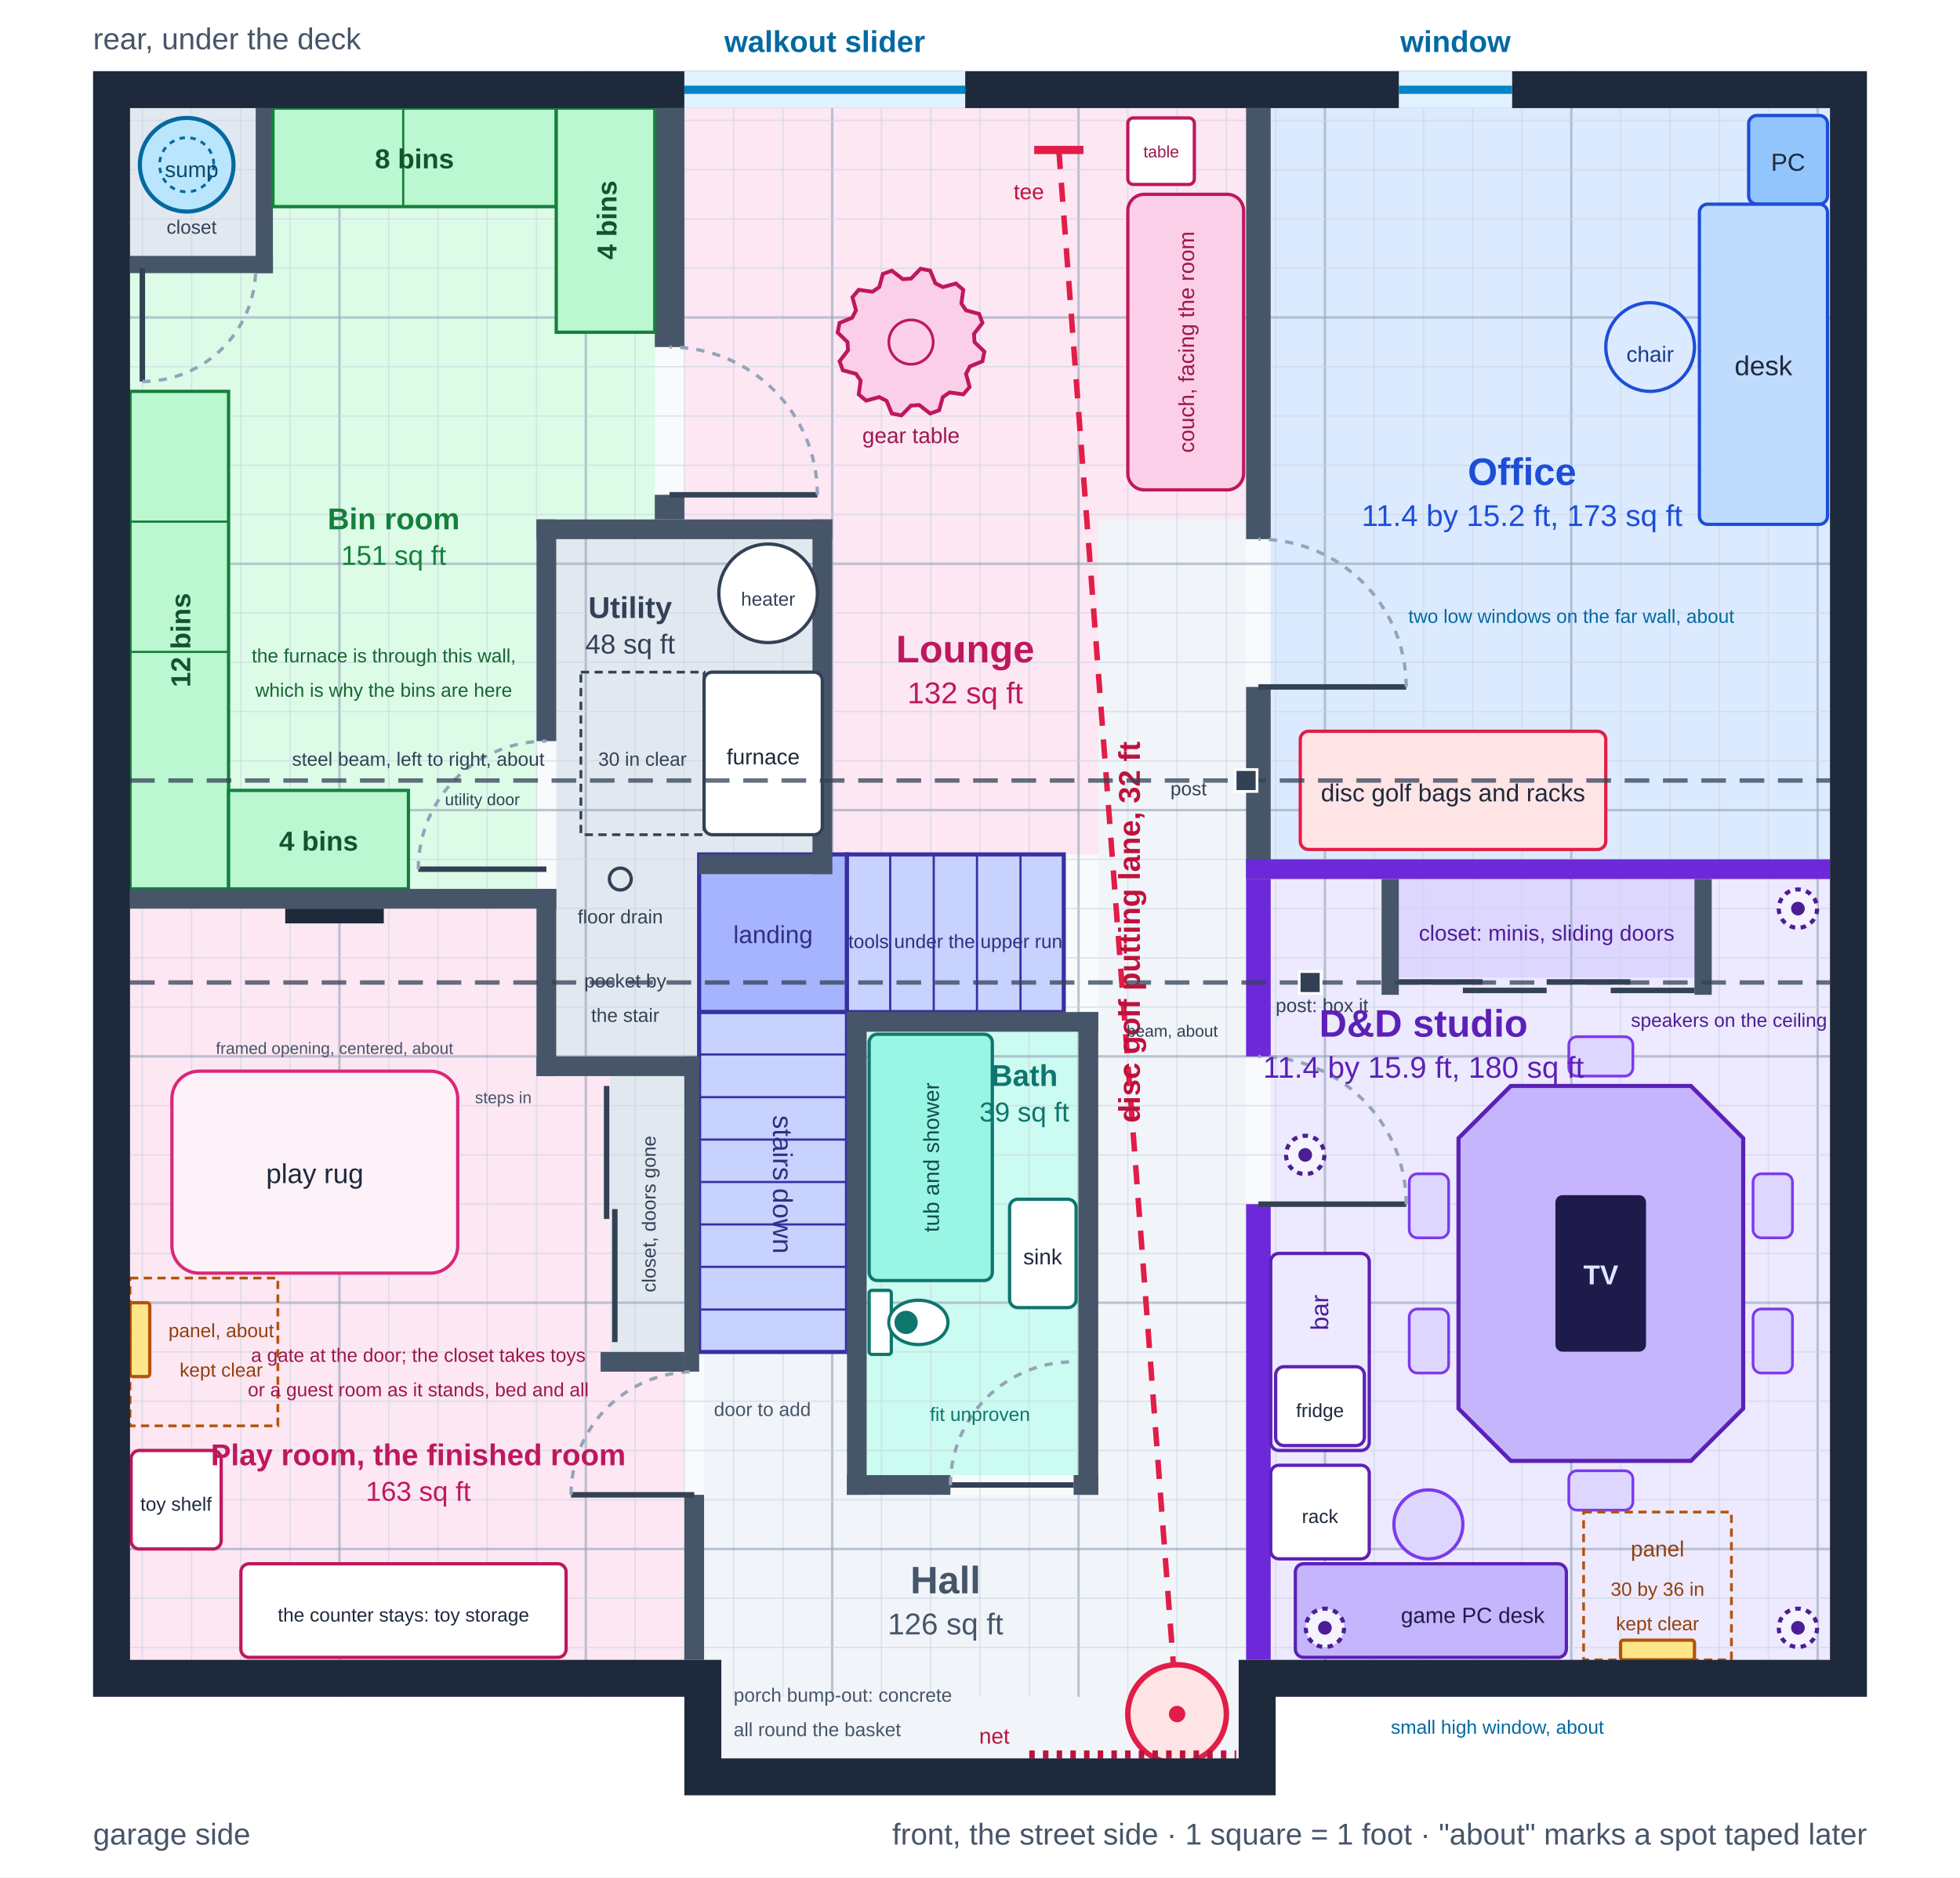
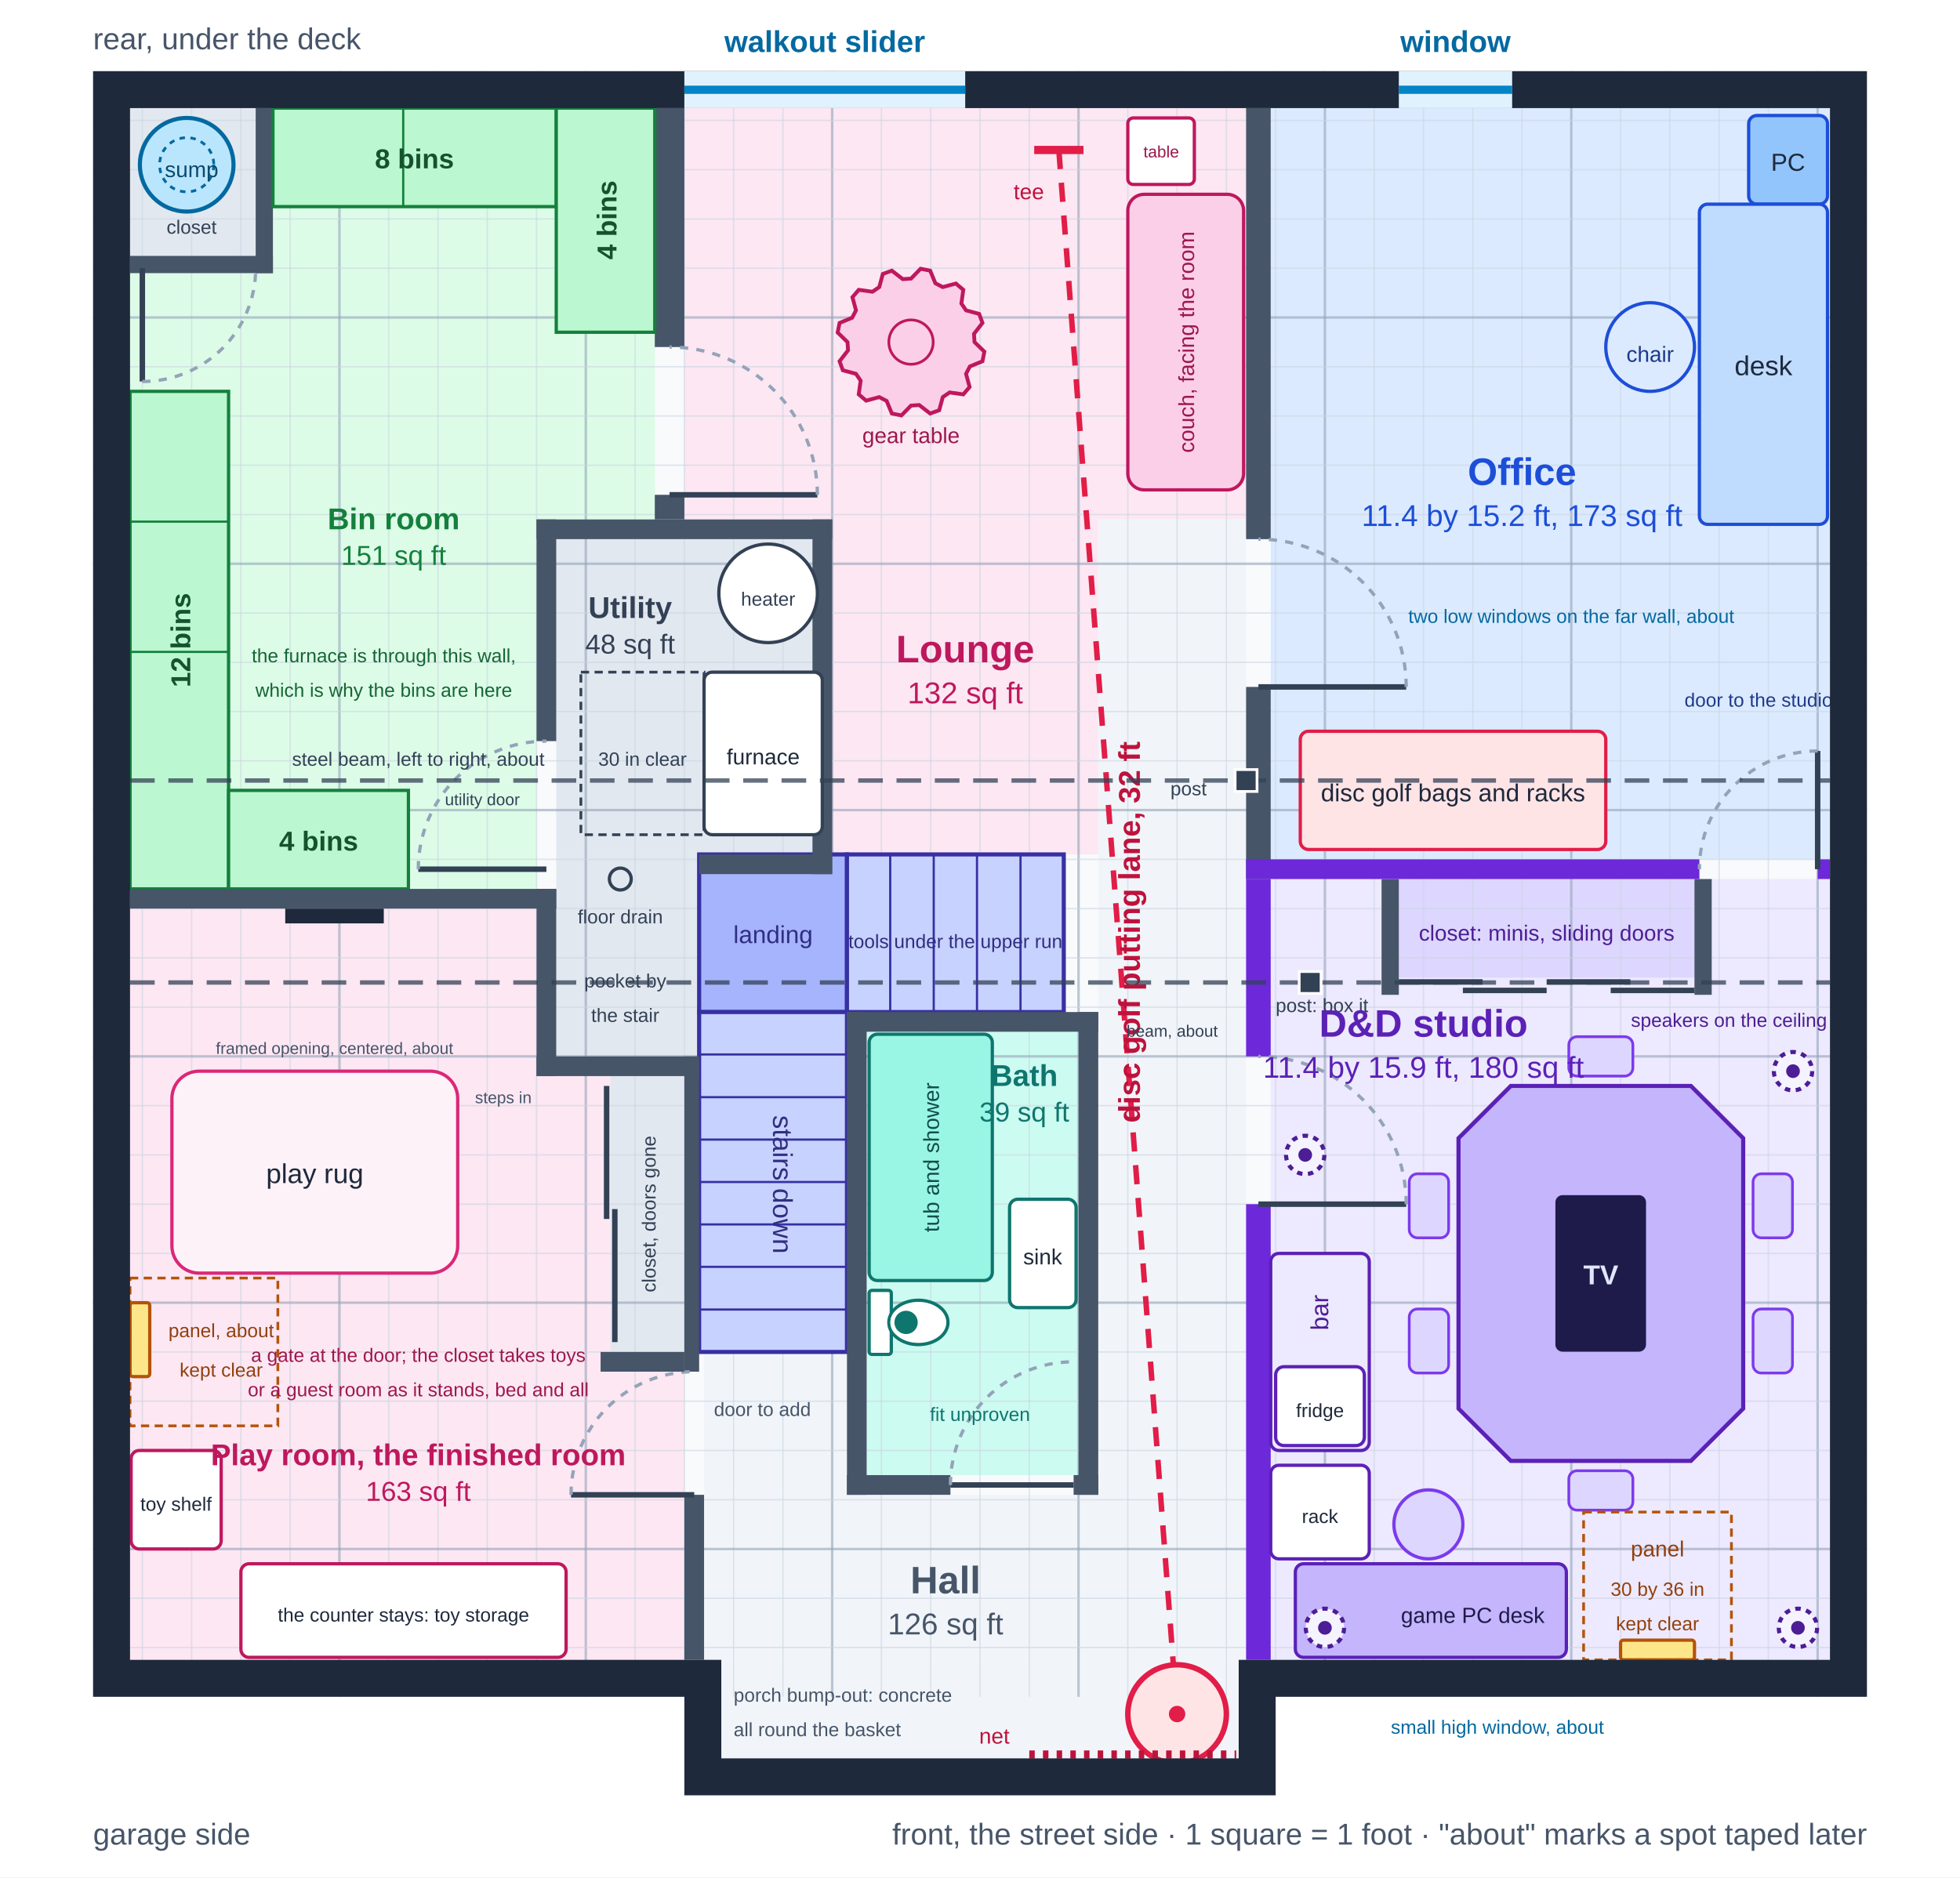
<svg xmlns="http://www.w3.org/2000/svg" viewBox="0 0 716 686" width="716" height="686" font-family="Segoe UI, Arial, sans-serif" role="img" aria-label="The basement with the D&amp;D studio by the office: studio, office, bins by the utilities, the finished room as the play room, the lane">
  <rect width="716" height="686" fill="#ffffff" />
  <rect x="34.0" y="26.0" width="648.0" height="594.0" fill="#f8fafc" />
  <rect x="250.0" y="620.0" width="216.0" height="36.0" fill="#f8fafc" />
  <rect x="47.5" y="39.5" width="191.7" height="150.3" fill="#dcfce7" />
  <rect x="47.5" y="189.8" width="148.5" height="135.0" fill="#dcfce7" />
  <rect x="47.5" y="39.5" width="45.9" height="54.0" fill="#e2e8f0" />
  <rect x="47.5" y="332.0" width="148.5" height="54.0" fill="#fce7f3" />
  <rect x="47.5" y="386.0" width="202.5" height="220.5" fill="#fce7f3" />
  <rect x="223.0" y="393.2" width="27.0" height="100.8" fill="#e2e8f0" />
  <rect x="464.2" y="321.2" width="204.3" height="285.3" fill="#ede9fe" />
  <rect x="511.0" y="321.2" width="108.0" height="36.0" fill="#ddd6fe" />
  <rect x="203.2" y="197.0" width="100.8" height="115.2" fill="#e2e8f0" />
  <rect x="203.2" y="312.2" width="52.2" height="73.8" fill="#e2e8f0" />
  <rect x="250.0" y="39.5" width="205.2" height="150.3" fill="#fce7f3" />
  <rect x="304.0" y="189.8" width="97.2" height="122.4" fill="#fce7f3" />
  <rect x="401.2" y="189.8" width="54.0" height="180.0" fill="#f1f5f9" />
  <rect x="401.2" y="369.8" width="54.0" height="176.4" fill="#f1f5f9" />
  <rect x="257.2" y="494.0" width="52.2" height="52.2" fill="#f1f5f9" />
  <rect x="257.2" y="546.2" width="198.0" height="60.3" fill="#f1f5f9" />
  <rect x="263.5" y="606.5" width="189.0" height="36.0" fill="#f1f5f9" />
  <rect x="464.2" y="39.5" width="204.3" height="274.5" fill="#dbeafe" />
  <rect x="316.6" y="377.0" width="77.4" height="162.0" fill="#ccfbf1" />
  <line x1="52.0" y1="26.0" x2="52.0" y2="620.0" stroke="#cbd5e1" stroke-width="0.5" opacity="0.6" />
  <line x1="70.0" y1="26.0" x2="70.0" y2="620.0" stroke="#cbd5e1" stroke-width="0.5" opacity="0.6" />
  <line x1="88.0" y1="26.0" x2="88.0" y2="620.0" stroke="#cbd5e1" stroke-width="0.5" opacity="0.6" />
  <line x1="106.0" y1="26.0" x2="106.0" y2="620.0" stroke="#cbd5e1" stroke-width="0.5" opacity="0.6" />
  <line x1="124.0" y1="26.0" x2="124.0" y2="620.0" stroke="#94a3b8" stroke-width="0.9" opacity="0.6" />
  <line x1="142.0" y1="26.0" x2="142.0" y2="620.0" stroke="#cbd5e1" stroke-width="0.5" opacity="0.6" />
  <line x1="160.0" y1="26.0" x2="160.0" y2="620.0" stroke="#cbd5e1" stroke-width="0.5" opacity="0.6" />
  <line x1="178.0" y1="26.0" x2="178.0" y2="620.0" stroke="#cbd5e1" stroke-width="0.5" opacity="0.6" />
  <line x1="196.0" y1="26.0" x2="196.0" y2="620.0" stroke="#cbd5e1" stroke-width="0.5" opacity="0.6" />
  <line x1="214.0" y1="26.0" x2="214.0" y2="620.0" stroke="#94a3b8" stroke-width="0.9" opacity="0.6" />
  <line x1="232.0" y1="26.0" x2="232.0" y2="620.0" stroke="#cbd5e1" stroke-width="0.5" opacity="0.6" />
  <line x1="250.0" y1="26.0" x2="250.0" y2="620.0" stroke="#cbd5e1" stroke-width="0.5" opacity="0.6" />
  <line x1="268.0" y1="26.0" x2="268.0" y2="620.0" stroke="#cbd5e1" stroke-width="0.5" opacity="0.6" />
  <line x1="286.0" y1="26.0" x2="286.0" y2="620.0" stroke="#cbd5e1" stroke-width="0.5" opacity="0.6" />
  <line x1="304.0" y1="26.0" x2="304.0" y2="620.0" stroke="#94a3b8" stroke-width="0.9" opacity="0.6" />
  <line x1="322.0" y1="26.0" x2="322.0" y2="620.0" stroke="#cbd5e1" stroke-width="0.5" opacity="0.6" />
  <line x1="340.0" y1="26.0" x2="340.0" y2="620.0" stroke="#cbd5e1" stroke-width="0.5" opacity="0.6" />
  <line x1="358.0" y1="26.0" x2="358.0" y2="620.0" stroke="#cbd5e1" stroke-width="0.5" opacity="0.6" />
  <line x1="376.0" y1="26.0" x2="376.0" y2="620.0" stroke="#cbd5e1" stroke-width="0.5" opacity="0.6" />
  <line x1="394.0" y1="26.0" x2="394.0" y2="620.0" stroke="#94a3b8" stroke-width="0.9" opacity="0.6" />
  <line x1="412.0" y1="26.0" x2="412.0" y2="620.0" stroke="#cbd5e1" stroke-width="0.5" opacity="0.6" />
  <line x1="430.0" y1="26.0" x2="430.0" y2="620.0" stroke="#cbd5e1" stroke-width="0.5" opacity="0.6" />
  <line x1="448.0" y1="26.0" x2="448.0" y2="620.0" stroke="#cbd5e1" stroke-width="0.5" opacity="0.6" />
  <line x1="466.0" y1="26.0" x2="466.0" y2="620.0" stroke="#cbd5e1" stroke-width="0.5" opacity="0.6" />
  <line x1="484.0" y1="26.0" x2="484.0" y2="620.0" stroke="#94a3b8" stroke-width="0.9" opacity="0.6" />
  <line x1="502.0" y1="26.0" x2="502.0" y2="620.0" stroke="#cbd5e1" stroke-width="0.5" opacity="0.6" />
  <line x1="520.0" y1="26.0" x2="520.0" y2="620.0" stroke="#cbd5e1" stroke-width="0.5" opacity="0.6" />
  <line x1="538.0" y1="26.0" x2="538.0" y2="620.0" stroke="#cbd5e1" stroke-width="0.5" opacity="0.6" />
  <line x1="556.0" y1="26.0" x2="556.0" y2="620.0" stroke="#cbd5e1" stroke-width="0.5" opacity="0.6" />
  <line x1="574.0" y1="26.0" x2="574.0" y2="620.0" stroke="#94a3b8" stroke-width="0.9" opacity="0.6" />
  <line x1="592.0" y1="26.0" x2="592.0" y2="620.0" stroke="#cbd5e1" stroke-width="0.5" opacity="0.6" />
  <line x1="610.0" y1="26.0" x2="610.0" y2="620.0" stroke="#cbd5e1" stroke-width="0.5" opacity="0.6" />
  <line x1="628.0" y1="26.0" x2="628.0" y2="620.0" stroke="#cbd5e1" stroke-width="0.5" opacity="0.6" />
  <line x1="646.0" y1="26.0" x2="646.0" y2="620.0" stroke="#cbd5e1" stroke-width="0.5" opacity="0.6" />
  <line x1="664.0" y1="26.0" x2="664.0" y2="620.0" stroke="#94a3b8" stroke-width="0.9" opacity="0.6" />
  <line x1="34.0" y1="44.0" x2="682.0" y2="44.0" stroke="#cbd5e1" stroke-width="0.5" opacity="0.6" />
  <line x1="34.0" y1="62.0" x2="682.0" y2="62.0" stroke="#cbd5e1" stroke-width="0.5" opacity="0.6" />
  <line x1="34.0" y1="80.0" x2="682.0" y2="80.0" stroke="#cbd5e1" stroke-width="0.5" opacity="0.6" />
  <line x1="34.0" y1="98.0" x2="682.0" y2="98.0" stroke="#cbd5e1" stroke-width="0.5" opacity="0.6" />
  <line x1="34.0" y1="116.0" x2="682.0" y2="116.0" stroke="#94a3b8" stroke-width="0.9" opacity="0.6" />
  <line x1="34.0" y1="134.0" x2="682.0" y2="134.0" stroke="#cbd5e1" stroke-width="0.5" opacity="0.6" />
  <line x1="34.0" y1="152.0" x2="682.0" y2="152.0" stroke="#cbd5e1" stroke-width="0.5" opacity="0.6" />
  <line x1="34.0" y1="170.0" x2="682.0" y2="170.0" stroke="#cbd5e1" stroke-width="0.5" opacity="0.6" />
  <line x1="34.0" y1="188.0" x2="682.0" y2="188.0" stroke="#cbd5e1" stroke-width="0.5" opacity="0.6" />
  <line x1="34.0" y1="206.0" x2="682.0" y2="206.0" stroke="#94a3b8" stroke-width="0.9" opacity="0.6" />
  <line x1="34.0" y1="224.0" x2="682.0" y2="224.0" stroke="#cbd5e1" stroke-width="0.5" opacity="0.6" />
  <line x1="34.0" y1="242.0" x2="682.0" y2="242.0" stroke="#cbd5e1" stroke-width="0.5" opacity="0.6" />
  <line x1="34.0" y1="260.0" x2="682.0" y2="260.0" stroke="#cbd5e1" stroke-width="0.5" opacity="0.6" />
  <line x1="34.0" y1="278.0" x2="682.0" y2="278.0" stroke="#cbd5e1" stroke-width="0.5" opacity="0.6" />
  <line x1="34.0" y1="296.0" x2="682.0" y2="296.0" stroke="#94a3b8" stroke-width="0.9" opacity="0.6" />
  <line x1="34.0" y1="314.0" x2="682.0" y2="314.0" stroke="#cbd5e1" stroke-width="0.5" opacity="0.6" />
  <line x1="34.0" y1="332.0" x2="682.0" y2="332.0" stroke="#cbd5e1" stroke-width="0.5" opacity="0.6" />
  <line x1="34.0" y1="350.0" x2="682.0" y2="350.0" stroke="#cbd5e1" stroke-width="0.5" opacity="0.6" />
  <line x1="34.0" y1="368.0" x2="682.0" y2="368.0" stroke="#cbd5e1" stroke-width="0.5" opacity="0.6" />
  <line x1="34.0" y1="386.0" x2="682.0" y2="386.0" stroke="#94a3b8" stroke-width="0.9" opacity="0.6" />
  <line x1="34.0" y1="404.0" x2="682.0" y2="404.0" stroke="#cbd5e1" stroke-width="0.5" opacity="0.6" />
  <line x1="34.0" y1="422.0" x2="682.0" y2="422.0" stroke="#cbd5e1" stroke-width="0.5" opacity="0.6" />
  <line x1="34.0" y1="440.0" x2="682.0" y2="440.0" stroke="#cbd5e1" stroke-width="0.5" opacity="0.6" />
  <line x1="34.0" y1="458.0" x2="682.0" y2="458.0" stroke="#cbd5e1" stroke-width="0.5" opacity="0.6" />
  <line x1="34.0" y1="476.0" x2="682.0" y2="476.0" stroke="#94a3b8" stroke-width="0.9" opacity="0.6" />
  <line x1="34.0" y1="494.0" x2="682.0" y2="494.0" stroke="#cbd5e1" stroke-width="0.5" opacity="0.6" />
  <line x1="34.0" y1="512.0" x2="682.0" y2="512.0" stroke="#cbd5e1" stroke-width="0.5" opacity="0.6" />
  <line x1="34.0" y1="530.0" x2="682.0" y2="530.0" stroke="#cbd5e1" stroke-width="0.5" opacity="0.6" />
  <line x1="34.0" y1="548.0" x2="682.0" y2="548.0" stroke="#cbd5e1" stroke-width="0.5" opacity="0.6" />
  <line x1="34.0" y1="566.0" x2="682.0" y2="566.0" stroke="#94a3b8" stroke-width="0.9" opacity="0.6" />
  <line x1="34.0" y1="584.0" x2="682.0" y2="584.0" stroke="#cbd5e1" stroke-width="0.5" opacity="0.6" />
  <line x1="34.0" y1="602.0" x2="682.0" y2="602.0" stroke="#cbd5e1" stroke-width="0.5" opacity="0.6" />
  <rect x="255.4" y="312.2" width="54.0" height="57.6" fill="#a5b4fc" stroke="#3730a3" stroke-width="1.5" />
  <rect x="309.4" y="312.2" width="79.2" height="57.6" fill="#c7d2fe" stroke="#3730a3" stroke-width="1.5" />
  <line x1="325.2" y1="312.2" x2="325.2" y2="369.8" stroke="#3730a3" stroke-width="0.8" />
  <line x1="341.1" y1="312.2" x2="341.1" y2="369.8" stroke="#3730a3" stroke-width="0.8" />
  <line x1="356.9" y1="312.2" x2="356.9" y2="369.8" stroke="#3730a3" stroke-width="0.8" />
  <line x1="372.8" y1="312.2" x2="372.8" y2="369.8" stroke="#3730a3" stroke-width="0.8" />
  <rect x="255.4" y="369.8" width="54.0" height="124.2" fill="#c7d2fe" stroke="#3730a3" stroke-width="1.5" />
  <line x1="255.4" y1="385.3" x2="309.4" y2="385.3" stroke="#3730a3" stroke-width="0.8" />
  <line x1="255.4" y1="400.9" x2="309.4" y2="400.9" stroke="#3730a3" stroke-width="0.8" />
  <line x1="255.4" y1="416.4" x2="309.4" y2="416.4" stroke="#3730a3" stroke-width="0.8" />
  <line x1="255.4" y1="431.9" x2="309.4" y2="431.9" stroke="#3730a3" stroke-width="0.8" />
  <line x1="255.4" y1="447.4" x2="309.4" y2="447.4" stroke="#3730a3" stroke-width="0.8" />
  <line x1="255.4" y1="462.9" x2="309.4" y2="462.9" stroke="#3730a3" stroke-width="0.8" />
  <line x1="255.4" y1="478.5" x2="309.4" y2="478.5" stroke="#3730a3" stroke-width="0.8" />
  <text x="282.4" y="344.6" font-size="9" fill="#312e81" text-anchor="middle">landing</text>
  <text x="282.4" y="432.8" font-size="10" fill="#312e81" text-anchor="middle" transform="rotate(90 282.4 432.8)">stairs down</text>
  <rect x="239.2" y="39.5" width="10.8" height="87.3" fill="#475569" />
  <rect x="239.2" y="180.8" width="10.8" height="9.0" fill="#475569" />
  <rect x="196.0" y="189.8" width="7.2" height="81.0" fill="#475569" />
  <rect x="196.0" y="189.8" width="108.0" height="7.2" fill="#475569" />
  <line x1="244.6" y1="180.8" x2="298.6" y2="180.8" stroke="#334155" stroke-width="2" />
  <path d="M 298.6 180.8 A 54.0 54.0 0 0 0 244.6 126.8" fill="none" stroke="#94a3b8" stroke-width="1.2" stroke-dasharray="3,3" />
  <rect x="47.5" y="93.5" width="52.2" height="6.3" fill="#475569" />
  <rect x="93.4" y="39.5" width="6.3" height="60.3" fill="#475569" />
  <line x1="52.0" y1="98.0" x2="52.0" y2="139.4" stroke="#334155" stroke-width="2" />
  <path d="M 52.0 139.4 A 41.4 41.4 0 0 0 93.4 98.0" fill="none" stroke="#94a3b8" stroke-width="1.2" stroke-dasharray="3,3" />
  <circle cx="68.2" cy="60.2" r="17.1" fill="#bae6fd" stroke="#0369a1" stroke-width="1.5" />
  <circle cx="68.2" cy="60.2" r="9.9" fill="none" stroke="#0369a1" stroke-width="1" stroke-dasharray="2,2" />
  <text x="70.0" y="64.7" font-size="8" fill="#0c4a6e" text-anchor="middle">sump</text>
  <text x="70.0" y="85.4" font-size="7" fill="#334155" text-anchor="middle">closet</text>
  <rect x="99.7" y="39.5" width="103.5" height="36.0" fill="#bbf7d0" stroke="#15803d" stroke-width="1.2" />
  <line x1="147.3" y1="39.5" x2="147.3" y2="75.5" stroke="#15803d" stroke-width="0.8" />
  <text x="151.4" y="61.5" font-size="10" font-weight="700" fill="#14532d" text-anchor="middle">8 bins</text>
  <rect x="47.5" y="143.0" width="36.0" height="181.8" fill="#bbf7d0" stroke="#15803d" stroke-width="1.2" />
  <line x1="47.5" y1="190.6" x2="83.5" y2="190.6" stroke="#15803d" stroke-width="0.8" />
  <line x1="47.5" y1="238.2" x2="83.5" y2="238.2" stroke="#15803d" stroke-width="0.8" />
  <text x="65.5" y="237.9" font-size="10" font-weight="700" fill="#14532d" text-anchor="middle" transform="rotate(-90 65.5 233.9)">12 bins</text>
  <rect x="83.5" y="288.8" width="65.7" height="36.0" fill="#bbf7d0" stroke="#15803d" stroke-width="1.2" />
  <text x="116.4" y="310.8" font-size="10" font-weight="700" fill="#14532d" text-anchor="middle">4 bins</text>
  <text x="176.2" y="294.2" font-size="6" fill="#334155" text-anchor="middle">utility door</text>
  <rect x="203.2" y="39.5" width="36.0" height="81.9" fill="#bbf7d0" stroke="#15803d" stroke-width="1.2" />
  <text x="221.2" y="84.4" font-size="10" font-weight="700" fill="#14532d" text-anchor="middle" transform="rotate(-90 221.2 80.4)">4 bins</text>
  <text x="140.2" y="242.0" font-size="7" fill="#166534" text-anchor="middle">the furnace is through this wall,</text>
  <text x="140.2" y="254.6" font-size="7" fill="#166534" text-anchor="middle">which is why the bins are here</text>
  <rect x="47.5" y="324.8" width="155.7" height="7.2" fill="#475569" />
  <rect x="196.0" y="324.8" width="7.2" height="68.4" fill="#475569" />
  <rect x="196.0" y="386.0" width="59.4" height="7.2" fill="#475569" />
  <rect x="250.0" y="386.0" width="5.4" height="115.2" fill="#475569" />
  <rect x="250.0" y="546.2" width="7.2" height="60.3" fill="#475569" />
  <line x1="253.6" y1="546.2" x2="208.6" y2="546.2" stroke="#334155" stroke-width="2" />
  <path d="M 208.6 546.2 A 45.0 45.0 0 0 1 253.6 501.2" fill="none" stroke="#94a3b8" stroke-width="1.2" stroke-dasharray="3,3" />
  <text x="260.8" y="517.4" font-size="7" fill="#475569" text-anchor="start">door to add</text>
  <rect x="219.4" y="494.0" width="30.6" height="7.2" fill="#475569" />
  <line x1="221.6" y1="396.8" x2="221.6" y2="445.4" stroke="#334155" stroke-width="2" />
  <line x1="224.6" y1="441.8" x2="224.6" y2="490.4" stroke="#334155" stroke-width="2" />
  <text x="236.5" y="443.6" font-size="7" fill="#334155" text-anchor="middle" transform="rotate(-90 236.5 443.6)" dy="3">closet, doors gone</text>
  <text x="194.2" y="403.1" font-size="6" fill="#475569" text-anchor="end">steps in</text>
  <rect x="47.5" y="476.0" width="7.2" height="27.0" rx="1" fill="#fde68a" stroke="#b45309" stroke-width="1.2" />
  <rect x="47.5" y="467.0" width="54.0" height="54.0" fill="none" stroke="#b45309" stroke-width="1" stroke-dasharray="3,2" />
  <text x="80.8" y="488.6" font-size="7" fill="#92400e" text-anchor="middle">panel, about</text>
  <text x="80.8" y="503.0" font-size="7" fill="#92400e" text-anchor="middle">kept clear</text>
  <rect x="104.2" y="332.0" width="36.0" height="5.4" fill="#1e293b" />
  <text x="122.2" y="385.1" font-size="6" fill="#475569" text-anchor="middle">framed opening, centered, about</text>
  <rect x="62.8" y="391.4" width="104.4" height="73.8" rx="10" fill="#fdf2f8" stroke="#db2777" stroke-width="1.2" />
  <text x="115.0" y="432.3" font-size="10" fill="#1e293b" text-anchor="middle">play rug</text>
  <rect x="88.0" y="571.4" width="118.8" height="34.2" rx="3" fill="#ffffff" stroke="#be185d" stroke-width="1.2" />
  <text x="147.4" y="592.5" font-size="7" fill="#1e293b" text-anchor="middle">the counter stays: toy storage</text>
  <rect x="47.9" y="530.0" width="32.9" height="36.0" rx="3" fill="#ffffff" stroke="#be185d" stroke-width="1.2" />
  <text x="64.3" y="552.0" font-size="7" fill="#1e293b" text-anchor="middle">toy shelf</text>
  <text x="152.8" y="497.6" font-size="7" fill="#9d174d" text-anchor="middle">a gate at the door; the closet takes toys</text>
  <text x="152.8" y="510.2" font-size="7" fill="#9d174d" text-anchor="middle">or a guest room as it stands, bed and all</text>
  <rect x="455.2" y="321.2" width="9.0" height="64.8" fill="#6d28d9" />
  <rect x="455.2" y="440.0" width="9.0" height="166.5" fill="#6d28d9" />
  <line x1="459.7" y1="440.0" x2="513.7" y2="440.0" stroke="#334155" stroke-width="2" />
  <path d="M 513.7 440.0 A 54.0 54.0 0 0 0 459.7 386.0" fill="none" stroke="#94a3b8" stroke-width="1.2" stroke-dasharray="3,3" />
  <text x="466.0" y="369.8" font-size="7" fill="#334155" text-anchor="start">post: box it</text>
  <rect x="504.7" y="321.2" width="6.3" height="42.3" fill="#475569" />
  <rect x="619.0" y="321.2" width="6.3" height="42.3" fill="#475569" />
  <line x1="511.0" y1="358.8" x2="541.6" y2="358.8" stroke="#334155" stroke-width="2" />
  <line x1="534.4" y1="361.9" x2="565.0" y2="361.9" stroke="#334155" stroke-width="2" />
  <line x1="565.0" y1="358.8" x2="595.6" y2="358.8" stroke="#334155" stroke-width="2" />
  <line x1="588.4" y1="361.9" x2="619.0" y2="361.9" stroke="#334155" stroke-width="2" />
  <text x="565.0" y="343.7" font-size="8" fill="#4c1d95" text-anchor="middle">closet: minis, sliding doors</text>
  <rect x="464.2" y="458.0" width="36.0" height="72.0" rx="3" fill="#ede9fe" stroke="#5b21b6" stroke-width="1.2" />
  <text x="482.2" y="479.6" font-size="9" fill="#4c1d95" text-anchor="middle" transform="rotate(-90 482.2 479.6)" dy="3">bar</text>
  <rect x="466.0" y="499.4" width="32.4" height="28.8" rx="3" fill="#ffffff" stroke="#5b21b6" stroke-width="1.2" />
  <text x="482.2" y="517.8" font-size="7" fill="#1e293b" text-anchor="middle">fridge</text>
  <rect x="464.2" y="535.4" width="36.0" height="34.2" rx="3" fill="#ffffff" stroke="#5b21b6" stroke-width="1.2" />
  <text x="482.2" y="556.5" font-size="7" fill="#1e293b" text-anchor="middle">rack</text>
  <polygon points="551.9,396.8 617.7,396.8 636.8,415.9 636.8,514.7 617.7,533.8 551.9,533.8 532.8,514.7 532.8,415.9" fill="#c4b5fd" stroke="#5b21b6" stroke-width="1.5" />
  <rect x="568.8" y="437.3" width="31.9" height="56.0" rx="2" fill="#1e1b4b" stroke="#1e1b4b" stroke-width="1.2" />
  <text x="584.8" y="469.3" font-size="10" font-weight="700" fill="#e0e7ff" text-anchor="middle">TV</text>
  <rect x="573.1" y="378.8" width="23.4" height="14.4" rx="3" fill="#ddd6fe" stroke="#7c3aed" />
  <rect x="573.1" y="537.4" width="23.4" height="14.4" rx="3" fill="#ddd6fe" stroke="#7c3aed" />
  <rect x="514.8" y="428.9" width="14.4" height="23.4" rx="3" fill="#ddd6fe" stroke="#7c3aed" />
  <rect x="640.4" y="428.9" width="14.4" height="23.4" rx="3" fill="#ddd6fe" stroke="#7c3aed" />
  <rect x="514.8" y="478.3" width="14.4" height="23.4" rx="3" fill="#ddd6fe" stroke="#7c3aed" />
  <rect x="640.4" y="478.3" width="14.4" height="23.4" rx="3" fill="#ddd6fe" stroke="#7c3aed" />
  <rect x="473.2" y="571.4" width="99.0" height="34.2" rx="3" fill="#c4b5fd" stroke="#5b21b6" stroke-width="1.2" />
  <text x="538.0" y="593.0" font-size="8" fill="#1e1b4b" text-anchor="middle">game PC desk</text>
  <circle cx="521.8" cy="557.0" r="12.6" fill="#ddd6fe" stroke="#7c3aed" stroke-width="1.2" />
  <rect x="592.0" y="599.3" width="27.0" height="7.2" rx="1" fill="#fde68a" stroke="#b45309" stroke-width="1.2" />
  <rect x="578.5" y="552.5" width="54.0" height="54.0" fill="none" stroke="#b45309" stroke-width="1" stroke-dasharray="3,2" />
  <text x="605.5" y="568.7" font-size="8" fill="#92400e" text-anchor="middle">panel</text>
  <text x="605.5" y="583.1" font-size="7" fill="#92400e" text-anchor="middle">30 by 36 in</text>
  <text x="605.5" y="595.7" font-size="7" fill="#92400e" text-anchor="middle">kept clear</text>
  <circle cx="476.8" cy="422.0" r="7" fill="#f5f3ff" stroke="#4c1d95" stroke-width="1.5" stroke-dasharray="2,2" />
  <circle cx="476.8" cy="422.0" r="2.5" fill="#4c1d95" />
-   <circle cx="656.8" cy="332.0" r="7" fill="#f5f3ff" stroke="#4c1d95" stroke-width="1.5" stroke-dasharray="2,2" />
-   <circle cx="656.8" cy="332.0" r="2.5" fill="#4c1d95" />
+   <circle cx="655.0" cy="391.4" r="7" fill="#f5f3ff" stroke="#4c1d95" stroke-width="1.5" stroke-dasharray="2,2" />
+   <circle cx="655.0" cy="391.4" r="2.5" fill="#4c1d95" />
  <circle cx="484.0" cy="594.8" r="7" fill="#f5f3ff" stroke="#4c1d95" stroke-width="1.5" stroke-dasharray="2,2" />
  <circle cx="484.0" cy="594.8" r="2.5" fill="#4c1d95" />
  <circle cx="656.8" cy="594.8" r="7" fill="#f5f3ff" stroke="#4c1d95" stroke-width="1.5" stroke-dasharray="2,2" />
  <circle cx="656.8" cy="594.8" r="2.5" fill="#4c1d95" />
  <text x="631.6" y="375.2" font-size="7" fill="#4c1d95" text-anchor="middle">speakers on the ceiling</text>
  <rect x="529.0" y="606.5" width="36.0" height="13.5" fill="#e0f2fe" />
  <line x1="529.0" y1="613.3" x2="565.0" y2="613.3" stroke="#0284c7" stroke-width="3" />
  <text x="547.0" y="633.5" font-size="7" fill="#0369a1" text-anchor="middle">small high window, about</text>
  <rect x="296.8" y="189.8" width="7.2" height="129.6" fill="#475569" />
  <rect x="255.4" y="312.2" width="48.6" height="7.2" fill="#475569" />
  <line x1="199.6" y1="317.6" x2="152.8" y2="317.6" stroke="#334155" stroke-width="2" />
  <path d="M 152.8 317.6 A 46.8 46.8 0 0 1 199.6 270.8" fill="none" stroke="#94a3b8" stroke-width="1.2" stroke-dasharray="3,3" />
  <rect x="257.2" y="245.6" width="43.2" height="59.4" rx="3" fill="#ffffff" stroke="#334155" stroke-width="1.2" />
  <text x="278.8" y="279.3" font-size="8" fill="#1e293b" text-anchor="middle">furnace</text>
  <rect x="212.2" y="245.6" width="45.0" height="59.4" fill="none" stroke="#334155" stroke-width="1" stroke-dasharray="3,2" />
  <text x="234.7" y="279.8" font-size="7" fill="#334155" text-anchor="middle">30 in clear</text>
  <circle cx="280.6" cy="216.8" r="18.0" fill="#ffffff" stroke="#334155" stroke-width="1.2" />
  <text x="280.6" y="221.3" font-size="7" fill="#334155" text-anchor="middle">heater</text>
  <circle cx="226.6" cy="321.2" r="4" fill="none" stroke="#334155" stroke-width="1.2" />
  <text x="226.6" y="337.4" font-size="7" fill="#334155" text-anchor="middle">floor drain</text>
  <text x="228.4" y="360.8" font-size="7" fill="#334155" text-anchor="middle">pocket by</text>
  <text x="228.4" y="373.4" font-size="7" fill="#334155" text-anchor="middle">the stair</text>
  <rect x="412.0" y="71.0" width="42.3" height="108.0" rx="6" fill="#fbcfe8" stroke="#be185d" stroke-width="1.2" />
  <text x="433.2" y="125.0" font-size="8" fill="#9d174d" text-anchor="middle" transform="rotate(-90 433.2 125.0)" dy="3">couch, facing the room</text>
  <rect x="412.0" y="43.1" width="24.3" height="24.3" rx="2" fill="#ffffff" stroke="#be185d" stroke-width="1.2" />
  <text x="424.2" y="57.5" font-size="6" fill="#9d174d" text-anchor="middle">table</text>
  <polygon points="356.0,125.0 359.6,128.5 358.9,132.0 354.3,133.9 352.9,136.6 354.2,141.4 351.9,144.1 346.9,143.4 344.4,145.1 343.1,149.9 339.8,151.1 335.8,148.0 332.8,148.2 329.3,151.8 325.8,151.1 323.9,146.5 321.2,145.1 316.4,146.4 313.7,144.1 314.4,139.1 312.7,136.6 307.9,135.3 306.7,132.0 309.8,128.0 309.6,125.0 306.0,121.5 306.7,118.0 311.3,116.1 312.7,113.4 311.4,108.6 313.7,105.9 318.7,106.6 321.2,104.9 322.5,100.1 325.8,98.9 329.8,102.0 332.8,101.8 336.3,98.2 339.8,98.9 341.7,103.5 344.4,104.9 349.2,103.6 351.9,105.9 351.2,110.9 352.9,113.4 357.7,114.7 358.9,118.0 355.8,122.0" fill="#fbcfe8" stroke="#be185d" stroke-width="1.4" />
  <circle cx="332.8" cy="125.0" r="8.1" fill="none" stroke="#be185d" stroke-width="1" />
  <text x="332.8" y="161.9" font-size="8" fill="#9d174d" text-anchor="middle">gear table</text>
  <text x="381.4" y="72.8" font-size="8" fill="#be123c" text-anchor="end">tee</text>
  <text x="349.0" y="346.4" font-size="7" fill="#312e81" text-anchor="middle">tools under the upper run</text>
  <line x1="386.8" y1="54.8" x2="430.0" y2="626.3" stroke="#e11d48" stroke-width="2" stroke-dasharray="7,5" />
  <line x1="377.8" y1="54.8" x2="395.8" y2="54.8" stroke="#e11d48" stroke-width="3" />
  <circle cx="430.0" cy="626.3" r="18.0" fill="#ffe4e6" stroke="#e11d48" stroke-width="2" />
  <circle cx="430.0" cy="626.3" r="3" fill="#e11d48" />
  <text x="416.4" y="340.6" font-size="11" font-weight="700" fill="#be123c" text-anchor="middle" transform="rotate(-90 416.4 340.6)">disc golf putting lane, 32 ft</text>
  <line x1="376.0" y1="641.1" x2="451.6" y2="641.1" stroke="#be123c" stroke-width="3" stroke-dasharray="2,3" />
  <text x="368.8" y="637.1" font-size="8" fill="#be123c" text-anchor="end">net</text>
  <text x="268.0" y="621.8" font-size="7" fill="#475569" text-anchor="start">porch bump-out: concrete</text>
  <text x="268.0" y="634.4" font-size="7" fill="#475569" text-anchor="start">all round the basket</text>
  <rect x="455.2" y="39.5" width="9.0" height="157.5" fill="#475569" />
  <rect x="455.2" y="251.0" width="9.0" height="70.2" fill="#475569" />
-   <rect x="455.2" y="314.0" width="213.3" height="7.2" fill="#6d28d9" />
+   <rect x="455.2" y="314.0" width="165.6" height="7.2" fill="#6d28d9" />
+   <rect x="664.0" y="314.0" width="4.5" height="7.2" fill="#6d28d9" />
+   <line x1="664.0" y1="317.6" x2="664.0" y2="274.4" stroke="#334155" stroke-width="2" />
+   <path d="M 664.0 274.4 A 43.2 43.2 0 0 0 620.8 317.6" fill="none" stroke="#94a3b8" stroke-width="1.2" stroke-dasharray="3,3" />
+   <text x="642.4" y="258.2" font-size="7" fill="#1e3a8a" text-anchor="middle">door to the studio</text>
  <line x1="459.7" y1="251.0" x2="513.7" y2="251.0" stroke="#334155" stroke-width="2" />
  <path d="M 513.7 251.0 A 54.0 54.0 0 0 0 459.7 197.0" fill="none" stroke="#94a3b8" stroke-width="1.2" stroke-dasharray="3,3" />
  <rect x="638.8" y="42.2" width="28.8" height="32.4" rx="3" fill="#93c5fd" stroke="#1d4ed8" stroke-width="1.2" />
  <text x="653.2" y="62.4" font-size="9" fill="#1e293b" text-anchor="middle">PC</text>
  <rect x="620.8" y="74.6" width="46.8" height="117.0" rx="3" fill="#bfdbfe" stroke="#1d4ed8" stroke-width="1.2" />
  <text x="644.2" y="137.1" font-size="10" fill="#1e293b" text-anchor="middle">desk</text>
  <circle cx="602.8" cy="126.8" r="16.2" fill="#dbeafe" stroke="#1d4ed8" stroke-width="1.2" />
  <text x="602.8" y="132.2" font-size="8" fill="#1e3a8a" text-anchor="middle">chair</text>
  <rect x="475.0" y="267.2" width="111.6" height="43.2" rx="3" fill="#ffe4e6" stroke="#e11d48" stroke-width="1.2" />
  <text x="530.8" y="292.8" font-size="9" fill="#1e293b" text-anchor="middle">disc golf bags and racks</text>
  <rect x="668.5" y="89.0" width="13.5" height="27.0" fill="#e0f2fe" />
  <line x1="675.3" y1="89.0" x2="675.3" y2="116.0" stroke="#0284c7" stroke-width="3" />
  <rect x="668.5" y="157.4" width="13.5" height="27.0" fill="#e0f2fe" />
  <line x1="675.3" y1="157.4" x2="675.3" y2="184.4" stroke="#0284c7" stroke-width="3" />
  <text x="574.0" y="227.6" font-size="7" fill="#0369a1" text-anchor="middle">two low windows on the far wall, about</text>
  <rect x="309.4" y="369.8" width="91.8" height="7.2" fill="#475569" />
  <rect x="309.4" y="369.8" width="7.2" height="176.4" fill="#475569" />
  <rect x="394.0" y="369.8" width="7.2" height="176.4" fill="#475569" />
  <rect x="309.4" y="539.0" width="37.8" height="7.2" fill="#475569" />
  <rect x="392.2" y="539.0" width="9.0" height="7.2" fill="#475569" />
  <line x1="392.2" y1="542.6" x2="347.2" y2="542.6" stroke="#334155" stroke-width="2" />
  <path d="M 347.2 542.6 A 45.0 45.0 0 0 1 392.2 497.6" fill="none" stroke="#94a3b8" stroke-width="1.2" stroke-dasharray="3,3" />
  <rect x="317.5" y="377.9" width="45.0" height="90.0" rx="3" fill="#99f6e4" stroke="#0f766e" stroke-width="1.2" />
  <text x="340.0" y="422.9" font-size="8" fill="#134e4a" text-anchor="middle" transform="rotate(-90 340.0 422.9)" dy="3">tub and shower</text>
  <rect x="317.5" y="471.5" width="8.1" height="23.4" rx="1" fill="#ffffff" stroke="#0f766e" stroke-width="1.2" />
  <ellipse cx="335.5" cy="483.2" rx="10.8" ry="8.1" fill="#ffffff" stroke="#0f766e" stroke-width="1.2" />
  <rect x="368.8" y="438.2" width="24.3" height="39.6" rx="3" fill="#ffffff" stroke="#0f766e" stroke-width="1.2" />
  <text x="380.9" y="462.0" font-size="8" fill="#1e293b" text-anchor="middle">sink</text>
  <text x="358.0" y="519.2" font-size="7" fill="#0f766e" text-anchor="middle">fit unproven</text>
  <line x1="47.5" y1="285.2" x2="668.5" y2="285.2" stroke="#334155" stroke-width="1.6" stroke-dasharray="9,5" opacity="0.75" />
  <line x1="47.5" y1="359.0" x2="668.5" y2="359.0" stroke="#334155" stroke-width="1.6" stroke-dasharray="9,5" opacity="0.75" />
  <text x="152.8" y="279.8" font-size="7" fill="#334155" text-anchor="middle">steel beam, left to right, about</text>
  <text x="428.2" y="378.8" font-size="6" fill="#334155" text-anchor="middle">beam, about</text>
  <rect x="451.2" y="281.2" width="8" height="8" fill="#334155" stroke="#ffffff" stroke-width="1" />
  <rect x="474.6" y="355.0" width="8" height="8" fill="#334155" stroke="#ffffff" stroke-width="1" />
  <text x="440.8" y="290.6" font-size="7" fill="#334155" text-anchor="end">post</text>
  <path d="M 34 26 H 682.0 V 620.0 H 466.0 V 656.0 H 250.0 V 620.0 H 34 Z M 47.5 39.5 V 606.5 H 263.5 V 642.5 H 452.5 V 606.5 H 668.5 V 39.5 Z" fill="#1e293b" fill-rule="evenodd" />
  <rect x="250.0" y="26.0" width="102.6" height="13.5" fill="#e0f2fe" />
  <line x1="250.0" y1="32.8" x2="352.6" y2="32.8" stroke="#0284c7" stroke-width="3" />
  <text x="301.3" y="19.0" font-size="11" font-weight="700" fill="#0369a1" text-anchor="middle">walkout slider</text>
  <rect x="511.0" y="26.0" width="41.4" height="13.5" fill="#e0f2fe" />
  <line x1="511.0" y1="32.8" x2="552.4" y2="32.8" stroke="#0284c7" stroke-width="3" />
  <text x="531.7" y="19.0" font-size="11" font-weight="700" fill="#0369a1" text-anchor="middle">window</text>
  <circle cx="331.0" cy="483.2" r="5" fill="#0f766e" stroke="#ffffff" stroke-width="1.5" />
  <text x="143.8" y="193.4" font-size="11" font-weight="700" fill="#15803d" text-anchor="middle">Bin room</text>
  <text x="143.8" y="206.4" font-size="10" fill="#15803d" text-anchor="middle">151 sq ft</text>
  <text x="152.8" y="535.4" font-size="11" font-weight="700" fill="#be185d" text-anchor="middle">Play room, the finished room</text>
  <text x="152.8" y="548.4" font-size="10" fill="#be185d" text-anchor="middle">163 sq ft</text>
  <text x="520.0" y="378.8" font-size="14" font-weight="700" fill="#5b21b6" text-anchor="middle">D&amp;D studio</text>
  <text x="520.0" y="393.8" font-size="11" fill="#5b21b6" text-anchor="middle">11.4 by 15.9 ft, 180 sq ft</text>
  <text x="230.2" y="225.8" font-size="11" font-weight="700" fill="#334155" text-anchor="middle">Utility</text>
  <text x="230.2" y="238.8" font-size="10" fill="#334155" text-anchor="middle">48 sq ft</text>
  <text x="352.6" y="242.0" font-size="14" font-weight="700" fill="#be185d" text-anchor="middle">Lounge</text>
  <text x="352.6" y="257.0" font-size="11" fill="#be185d" text-anchor="middle">132 sq ft</text>
  <text x="345.4" y="582.2" font-size="14" font-weight="700" fill="#475569" text-anchor="middle">Hall</text>
  <text x="345.4" y="597.2" font-size="11" fill="#475569" text-anchor="middle">126 sq ft</text>
  <text x="556.0" y="177.2" font-size="14" font-weight="700" fill="#1d4ed8" text-anchor="middle">Office</text>
  <text x="556.0" y="192.2" font-size="11" fill="#1d4ed8" text-anchor="middle">11.4 by 15.2 ft, 173 sq ft</text>
  <text x="374.2" y="396.8" font-size="11" font-weight="700" fill="#0f766e" text-anchor="middle">Bath</text>
  <text x="374.2" y="409.8" font-size="10" fill="#0f766e" text-anchor="middle">39 sq ft</text>
  <text x="34.0" y="18.0" font-size="11" fill="#475569">rear, under the deck</text>
  <text x="682.0" y="674.0" font-size="11" fill="#475569" text-anchor="end">front, the street side · 1 square = 1 foot · "about" marks a spot taped later</text>
  <text x="34.0" y="674.0" font-size="11" fill="#475569">garage side</text>
</svg>
